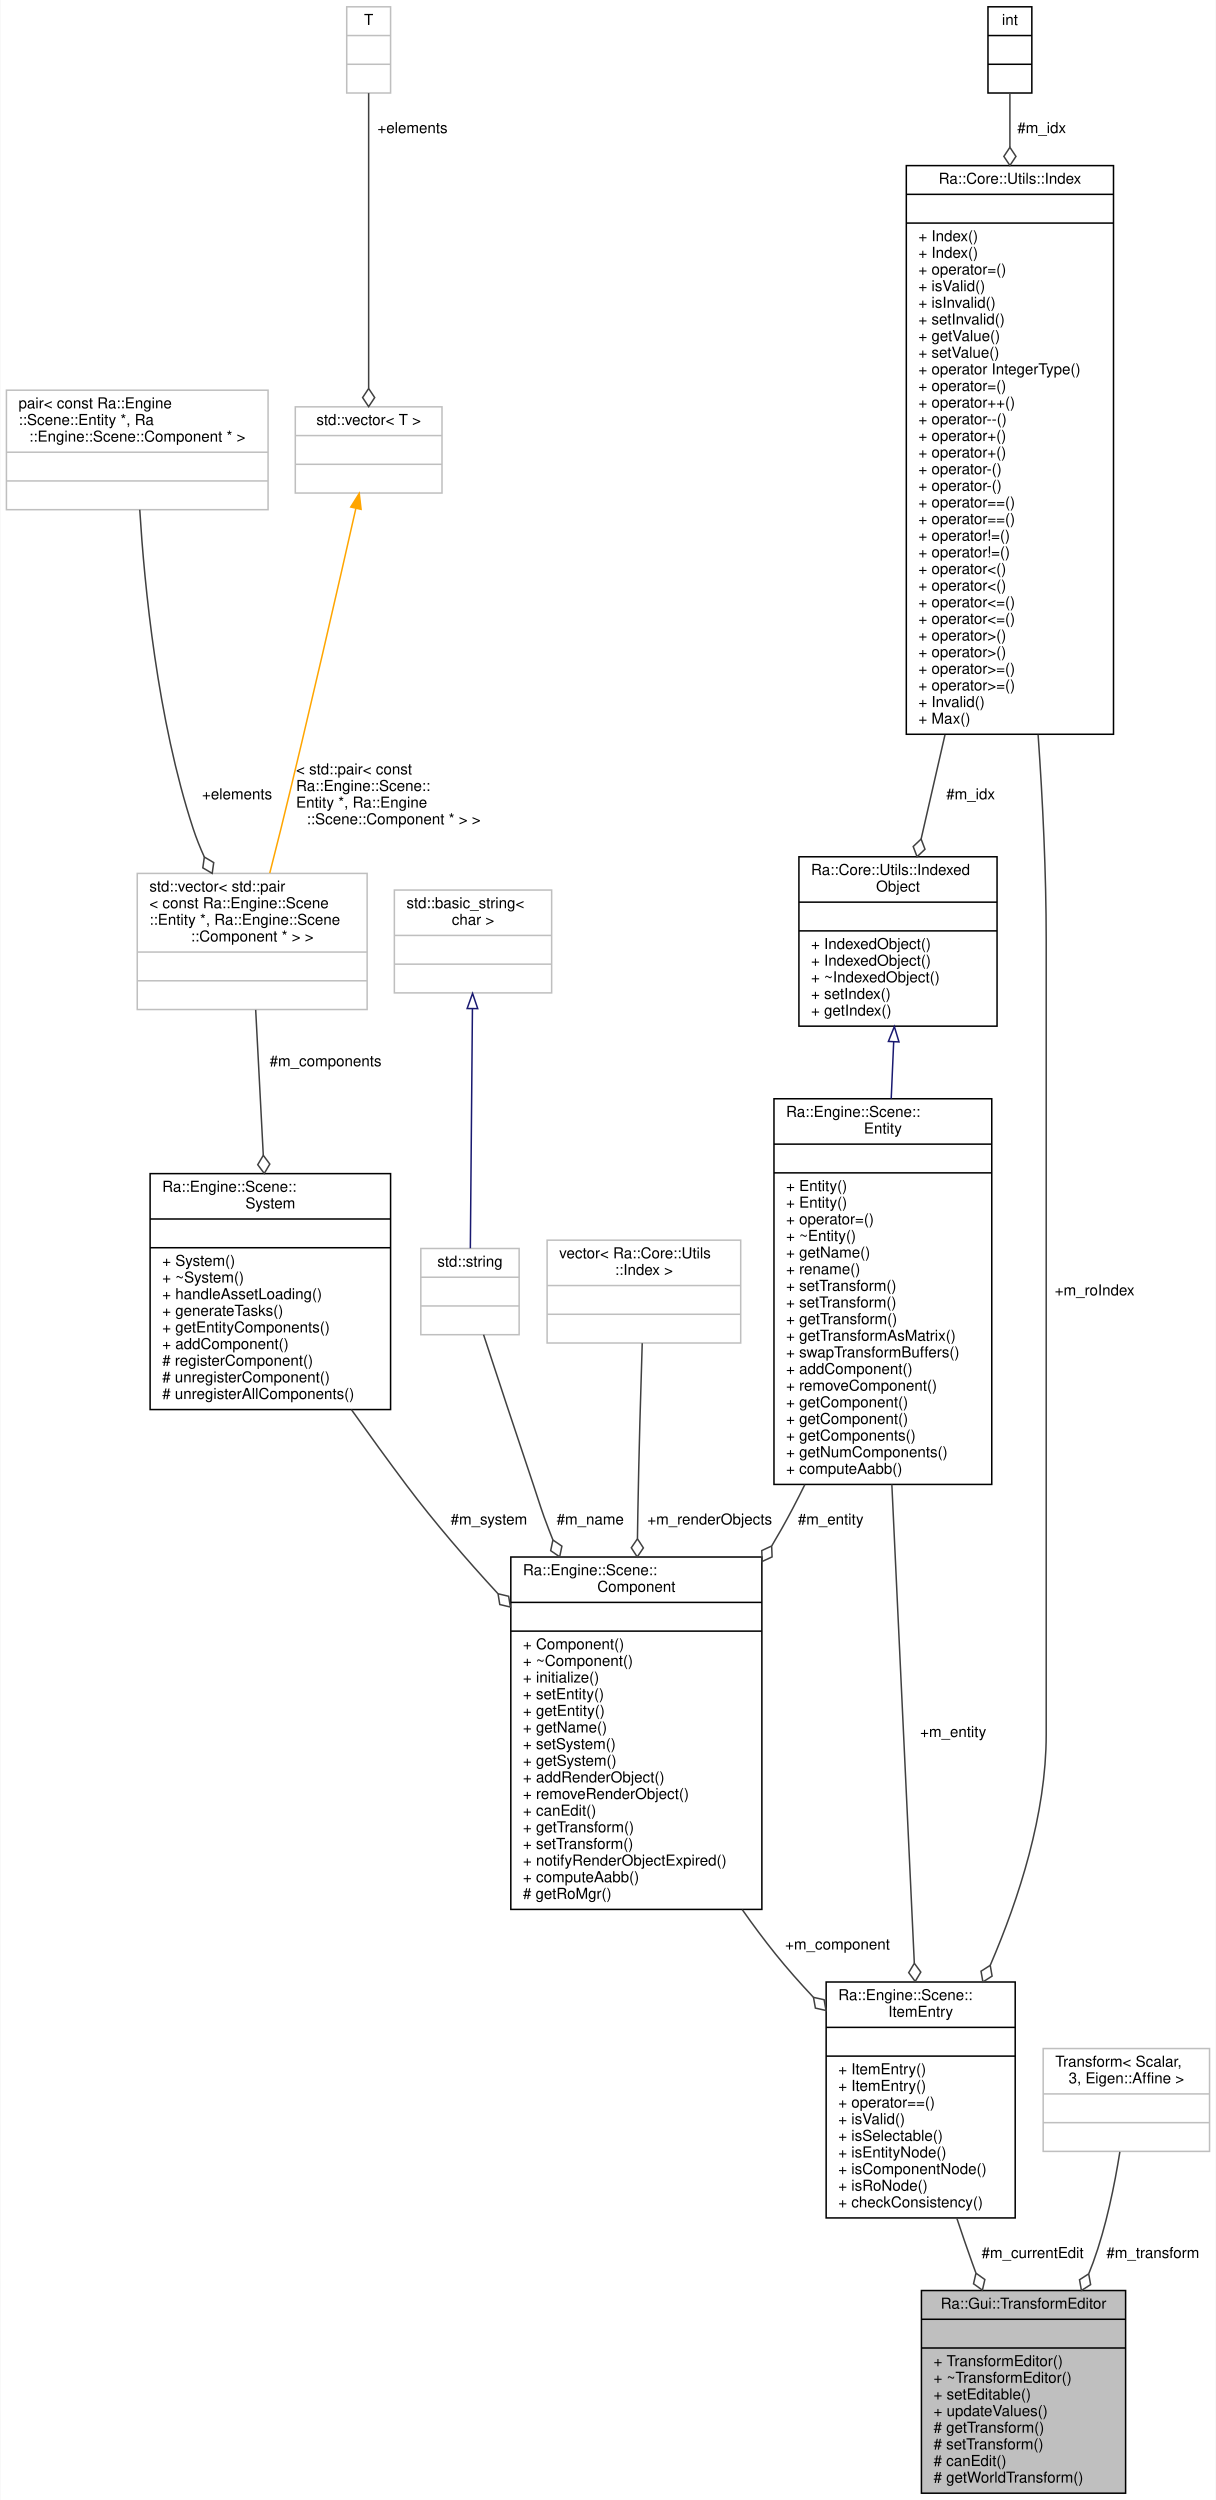
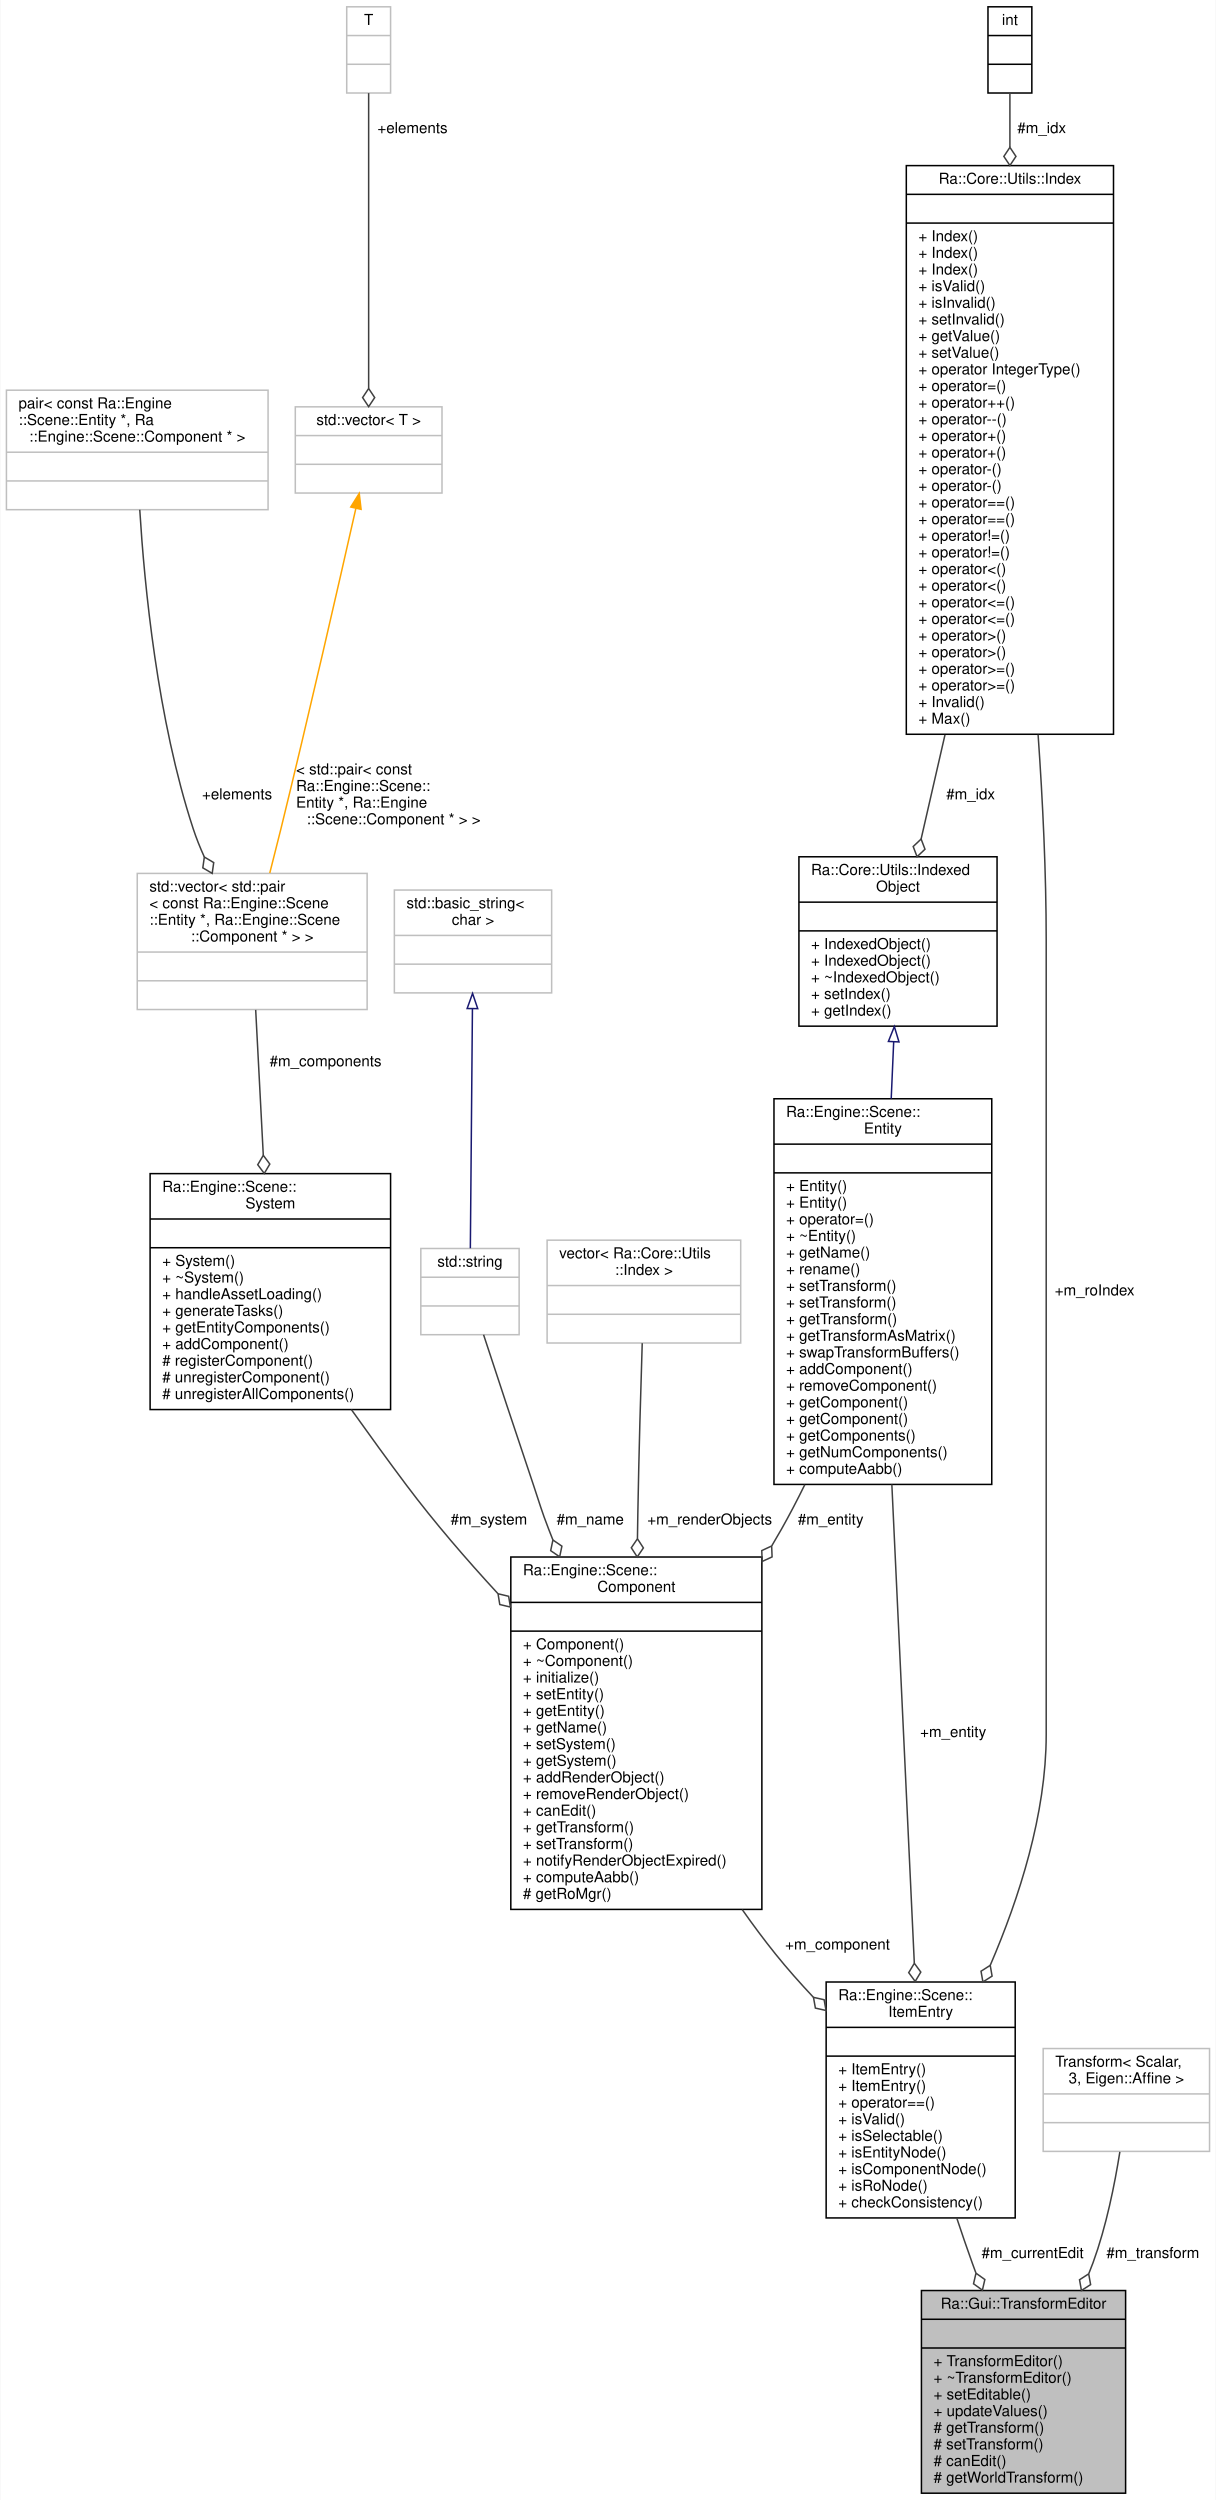
<svg xmlns="http://www.w3.org/2000/svg" xmlns:xlink="http://www.w3.org/1999/xlink" width="804pt" height="1653pt" viewBox="0.00 0.00 803.50 1653.00">
  <g id="graph0" class="graph" transform="scale(1 1) rotate(0) translate(4 1649)">
    <polygon fill="white" stroke="transparent" points="-4,4 -4,-1649 799.5,-1649 799.5,4 -4,4" />
    <g id="node1" class="node">
      <g id="a_node1">
        <a xlink:title=" ">
          <polygon fill="#bfbfbf" stroke="black" points="605,-0.5 605,-134.5 740,-134.5 740,-0.5 605,-0.5" />
          <text text-anchor="middle" x="672.5" y="-122.5" font-family="Helvetica,sans-Serif" font-size="10.00">Ra::Gui::TransformEditor</text>
          <polyline fill="none" stroke="black" points="605,-115.5 740,-115.5 " />
          <text text-anchor="middle" x="672.5" y="-103.5" font-family="Helvetica,sans-Serif" font-size="10.00"> </text>
          <polyline fill="none" stroke="black" points="605,-96.5 740,-96.5 " />
          <text text-anchor="start" x="613" y="-84.5" font-family="Helvetica,sans-Serif" font-size="10.00">+ TransformEditor()</text>
          <text text-anchor="start" x="613" y="-73.5" font-family="Helvetica,sans-Serif" font-size="10.00">+ ~TransformEditor()</text>
          <text text-anchor="start" x="613" y="-62.5" font-family="Helvetica,sans-Serif" font-size="10.00">+ setEditable()</text>
          <text text-anchor="start" x="613" y="-51.5" font-family="Helvetica,sans-Serif" font-size="10.00">+ updateValues()</text>
          <text text-anchor="start" x="613" y="-40.5" font-family="Helvetica,sans-Serif" font-size="10.00"># getTransform()</text>
          <text text-anchor="start" x="613" y="-29.5" font-family="Helvetica,sans-Serif" font-size="10.00"># setTransform()</text>
          <text text-anchor="start" x="613" y="-18.5" font-family="Helvetica,sans-Serif" font-size="10.00"># canEdit()</text>
          <text text-anchor="start" x="613" y="-7.5" font-family="Helvetica,sans-Serif" font-size="10.00"># getWorldTransform()</text>
        </a>
      </g>
    </g>
    <g id="node2" class="node">
      <g id="a_node2">
        <a xlink:href="structRa_1_1Engine_1_1Scene_1_1ItemEntry.html" target="_top" xlink:title=" ">
          <polygon fill="white" stroke="black" points="542,-182.5 542,-338.5 667,-338.5 667,-182.5 542,-182.5" />
          <text text-anchor="start" x="550" y="-326.5" font-family="Helvetica,sans-Serif" font-size="10.00">Ra::Engine::Scene::</text>
          <text text-anchor="middle" x="604.5" y="-315.5" font-family="Helvetica,sans-Serif" font-size="10.00">ItemEntry</text>
          <polyline fill="none" stroke="black" points="542,-308.5 667,-308.5 " />
          <text text-anchor="middle" x="604.5" y="-296.5" font-family="Helvetica,sans-Serif" font-size="10.00"> </text>
          <polyline fill="none" stroke="black" points="542,-289.5 667,-289.5 " />
          <text text-anchor="start" x="550" y="-277.5" font-family="Helvetica,sans-Serif" font-size="10.00">+ ItemEntry()</text>
          <text text-anchor="start" x="550" y="-266.5" font-family="Helvetica,sans-Serif" font-size="10.00">+ ItemEntry()</text>
          <text text-anchor="start" x="550" y="-255.5" font-family="Helvetica,sans-Serif" font-size="10.00">+ operator==()</text>
          <text text-anchor="start" x="550" y="-244.5" font-family="Helvetica,sans-Serif" font-size="10.00">+ isValid()</text>
          <text text-anchor="start" x="550" y="-233.5" font-family="Helvetica,sans-Serif" font-size="10.00">+ isSelectable()</text>
          <text text-anchor="start" x="550" y="-222.5" font-family="Helvetica,sans-Serif" font-size="10.00">+ isEntityNode()</text>
          <text text-anchor="start" x="550" y="-211.5" font-family="Helvetica,sans-Serif" font-size="10.00">+ isComponentNode()</text>
          <text text-anchor="start" x="550" y="-200.5" font-family="Helvetica,sans-Serif" font-size="10.00">+ isRoNode()</text>
          <text text-anchor="start" x="550" y="-189.5" font-family="Helvetica,sans-Serif" font-size="10.00">+ checkConsistency()</text>
        </a>
      </g>
    </g>
    <g id="edge1" class="edge">
      <path fill="none" stroke="#404040" d="M628.34,-182.49C631.65,-172.53 635.08,-162.5 638.5,-153 639.3,-150.77 640.13,-148.51 640.97,-146.23" />
      <polygon fill="none" stroke="#404040" points="641.07,-145.97 639.45,-138.95 645.31,-134.75 646.93,-141.77 641.07,-145.97" />
      <text text-anchor="middle" x="678.5" y="-156" font-family="Helvetica,sans-Serif" font-size="10.00"> #m_currentEdit</text>
    </g>
    <g id="node3" class="node">
      <g id="a_node3">
        <a xlink:href="classRa_1_1Engine_1_1Scene_1_1Component.html" target="_top" xlink:title="A component is an element that can be updated by a system. It is also linked to some other components...">
          <polygon fill="white" stroke="black" points="333.5,-386.5 333.5,-619.5 499.5,-619.5 499.5,-386.5 333.5,-386.5" />
          <text text-anchor="start" x="341.5" y="-607.5" font-family="Helvetica,sans-Serif" font-size="10.00">Ra::Engine::Scene::</text>
          <text text-anchor="middle" x="416.5" y="-596.5" font-family="Helvetica,sans-Serif" font-size="10.00">Component</text>
          <polyline fill="none" stroke="black" points="333.5,-589.5 499.5,-589.5 " />
          <text text-anchor="middle" x="416.5" y="-577.5" font-family="Helvetica,sans-Serif" font-size="10.00"> </text>
          <polyline fill="none" stroke="black" points="333.5,-570.5 499.5,-570.5 " />
          <text text-anchor="start" x="341.5" y="-558.5" font-family="Helvetica,sans-Serif" font-size="10.00">+ Component()</text>
          <text text-anchor="start" x="341.5" y="-547.5" font-family="Helvetica,sans-Serif" font-size="10.00">+ ~Component()</text>
          <text text-anchor="start" x="341.5" y="-536.5" font-family="Helvetica,sans-Serif" font-size="10.00">+ initialize()</text>
          <text text-anchor="start" x="341.5" y="-525.5" font-family="Helvetica,sans-Serif" font-size="10.00">+ setEntity()</text>
          <text text-anchor="start" x="341.5" y="-514.5" font-family="Helvetica,sans-Serif" font-size="10.00">+ getEntity()</text>
          <text text-anchor="start" x="341.5" y="-503.5" font-family="Helvetica,sans-Serif" font-size="10.00">+ getName()</text>
          <text text-anchor="start" x="341.5" y="-492.5" font-family="Helvetica,sans-Serif" font-size="10.00">+ setSystem()</text>
          <text text-anchor="start" x="341.5" y="-481.5" font-family="Helvetica,sans-Serif" font-size="10.00">+ getSystem()</text>
          <text text-anchor="start" x="341.5" y="-470.5" font-family="Helvetica,sans-Serif" font-size="10.00">+ addRenderObject()</text>
          <text text-anchor="start" x="341.5" y="-459.5" font-family="Helvetica,sans-Serif" font-size="10.00">+ removeRenderObject()</text>
          <text text-anchor="start" x="341.5" y="-448.5" font-family="Helvetica,sans-Serif" font-size="10.00">+ canEdit()</text>
          <text text-anchor="start" x="341.5" y="-437.5" font-family="Helvetica,sans-Serif" font-size="10.00">+ getTransform()</text>
          <text text-anchor="start" x="341.5" y="-426.5" font-family="Helvetica,sans-Serif" font-size="10.00">+ setTransform()</text>
          <text text-anchor="start" x="341.5" y="-415.5" font-family="Helvetica,sans-Serif" font-size="10.00">+ notifyRenderObjectExpired()</text>
          <text text-anchor="start" x="341.5" y="-404.5" font-family="Helvetica,sans-Serif" font-size="10.00">+ computeAabb()</text>
          <text text-anchor="start" x="341.5" y="-393.5" font-family="Helvetica,sans-Serif" font-size="10.00"># getRoMgr()</text>
        </a>
      </g>
    </g>
    <g id="edge2" class="edge">
      <path fill="none" stroke="#404040" d="M486.51,-386.37C493.65,-376.23 501.03,-366.3 508.5,-357 516.2,-347.42 524.76,-337.76 533.5,-328.47" />
      <polygon fill="none" stroke="#404040" points="533.62,-328.35 534.88,-321.25 541.92,-319.68 540.66,-326.78 533.62,-328.35" />
      <text text-anchor="middle" x="549.5" y="-360" font-family="Helvetica,sans-Serif" font-size="10.00"> +m_component</text>
    </g>
    <g id="node4" class="node">
      <g id="a_node4">
        <a xlink:href="classRa_1_1Engine_1_1Scene_1_1System.html" target="_top" xlink:title=" ">
          <polygon fill="white" stroke="black" points="95,-717 95,-873 254,-873 254,-717 95,-717" />
          <text text-anchor="start" x="103" y="-861" font-family="Helvetica,sans-Serif" font-size="10.00">Ra::Engine::Scene::</text>
          <text text-anchor="middle" x="174.5" y="-850" font-family="Helvetica,sans-Serif" font-size="10.00">System</text>
          <polyline fill="none" stroke="black" points="95,-843 254,-843 " />
          <text text-anchor="middle" x="174.5" y="-831" font-family="Helvetica,sans-Serif" font-size="10.00"> </text>
          <polyline fill="none" stroke="black" points="95,-824 254,-824 " />
          <text text-anchor="start" x="103" y="-812" font-family="Helvetica,sans-Serif" font-size="10.00">+ System()</text>
          <text text-anchor="start" x="103" y="-801" font-family="Helvetica,sans-Serif" font-size="10.00">+ ~System()</text>
          <text text-anchor="start" x="103" y="-790" font-family="Helvetica,sans-Serif" font-size="10.00">+ handleAssetLoading()</text>
          <text text-anchor="start" x="103" y="-779" font-family="Helvetica,sans-Serif" font-size="10.00">+ generateTasks()</text>
          <text text-anchor="start" x="103" y="-768" font-family="Helvetica,sans-Serif" font-size="10.00">+ getEntityComponents()</text>
          <text text-anchor="start" x="103" y="-757" font-family="Helvetica,sans-Serif" font-size="10.00">+ addComponent()</text>
          <text text-anchor="start" x="103" y="-746" font-family="Helvetica,sans-Serif" font-size="10.00"># registerComponent()</text>
          <text text-anchor="start" x="103" y="-735" font-family="Helvetica,sans-Serif" font-size="10.00"># unregisterComponent()</text>
          <text text-anchor="start" x="103" y="-724" font-family="Helvetica,sans-Serif" font-size="10.00"># unregisterAllComponents()</text>
        </a>
      </g>
    </g>
    <g id="edge3" class="edge">
      <path fill="none" stroke="#404040" d="M228.09,-716.96C239.92,-700.36 252.5,-683 264.5,-667 282.74,-642.68 304.1,-617.93 324.95,-595.31" />
      <polygon fill="none" stroke="#404040" points="325.05,-595.21 326.2,-588.09 333.22,-586.42 332.06,-593.54 325.05,-595.21" />
      <text text-anchor="middle" x="319" y="-641" font-family="Helvetica,sans-Serif" font-size="10.00"> #m_system</text>
    </g>
    <g id="node5" class="node">
      <g id="a_node5">
        <a xlink:title=" ">
          <polygon fill="white" stroke="#bfbfbf" points="86.5,-981.5 86.5,-1071.5 238.5,-1071.5 238.5,-981.5 86.5,-981.5" />
          <text text-anchor="start" x="94.5" y="-1059.5" font-family="Helvetica,sans-Serif" font-size="10.00">std::vector&lt; std::pair</text>
          <text text-anchor="start" x="94.5" y="-1048.5" font-family="Helvetica,sans-Serif" font-size="10.00">&lt; const Ra::Engine::Scene</text>
          <text text-anchor="start" x="94.5" y="-1037.5" font-family="Helvetica,sans-Serif" font-size="10.00">::Entity *, Ra::Engine::Scene</text>
          <text text-anchor="middle" x="162.5" y="-1026.5" font-family="Helvetica,sans-Serif" font-size="10.00">::Component * &gt; &gt;</text>
          <polyline fill="none" stroke="#bfbfbf" points="86.5,-1019.5 238.5,-1019.5 " />
          <text text-anchor="middle" x="162.5" y="-1007.5" font-family="Helvetica,sans-Serif" font-size="10.00"> </text>
          <polyline fill="none" stroke="#bfbfbf" points="86.5,-1000.5 238.5,-1000.5 " />
          <text text-anchor="middle" x="162.5" y="-988.5" font-family="Helvetica,sans-Serif" font-size="10.00"> </text>
        </a>
      </g>
    </g>
    <g id="edge4" class="edge">
      <path fill="none" stroke="#404040" d="M164.81,-981.25C166.24,-953.99 168.12,-918.06 169.84,-885.1" />
      <polygon fill="none" stroke="#404040" points="169.84,-885.1 166.16,-878.9 170.47,-873.12 174.15,-879.32 169.84,-885.1" />
      <text text-anchor="middle" x="211" y="-944" font-family="Helvetica,sans-Serif" font-size="10.00"> #m_components</text>
    </g>
    <g id="node6" class="node">
      <g id="a_node6">
        <a xlink:title=" ">
          <polygon fill="white" stroke="#bfbfbf" points="0,-1312 0,-1391 173,-1391 173,-1312 0,-1312" />
          <text text-anchor="start" x="8" y="-1379" font-family="Helvetica,sans-Serif" font-size="10.00">pair&lt; const Ra::Engine</text>
          <text text-anchor="start" x="8" y="-1368" font-family="Helvetica,sans-Serif" font-size="10.00">::Scene::Entity *, Ra</text>
          <text text-anchor="middle" x="86.5" y="-1357" font-family="Helvetica,sans-Serif" font-size="10.00">::Engine::Scene::Component * &gt;</text>
          <polyline fill="none" stroke="#bfbfbf" points="0,-1350 173,-1350 " />
          <text text-anchor="middle" x="86.5" y="-1338" font-family="Helvetica,sans-Serif" font-size="10.00"> </text>
          <polyline fill="none" stroke="#bfbfbf" points="0,-1331 173,-1331 " />
          <text text-anchor="middle" x="86.5" y="-1319" font-family="Helvetica,sans-Serif" font-size="10.00"> </text>
        </a>
      </g>
    </g>
    <g id="edge5" class="edge">
      <path fill="none" stroke="#404040" d="M88.16,-1311.95C91.22,-1262.12 99.78,-1173.18 123.5,-1101 125.53,-1094.82 128.05,-1088.55 130.83,-1082.4" />
      <polygon fill="none" stroke="#404040" points="130.86,-1082.33 129.85,-1075.19 136.05,-1071.52 137.06,-1078.66 130.86,-1082.33" />
      <text text-anchor="middle" x="152.5" y="-1120.5" font-family="Helvetica,sans-Serif" font-size="10.00"> +elements</text>
    </g>
    <g id="node7" class="node">
      <g id="a_node7">
        <a xlink:title="STL class.">
          <polygon fill="white" stroke="#bfbfbf" points="191,-1323 191,-1380 288,-1380 288,-1323 191,-1323" />
          <text text-anchor="middle" x="239.5" y="-1368" font-family="Helvetica,sans-Serif" font-size="10.00">std::vector&lt; T &gt;</text>
          <polyline fill="none" stroke="#bfbfbf" points="191,-1361 288,-1361 " />
          <text text-anchor="middle" x="239.5" y="-1349" font-family="Helvetica,sans-Serif" font-size="10.00"> </text>
          <polyline fill="none" stroke="#bfbfbf" points="191,-1342 288,-1342 " />
          <text text-anchor="middle" x="239.5" y="-1330" font-family="Helvetica,sans-Serif" font-size="10.00"> </text>
        </a>
      </g>
    </g>
    <g id="edge6" class="edge">
      <path fill="none" stroke="orange" d="M231.07,-1312.94C220.03,-1264.05 199.91,-1176 181.5,-1101 179.18,-1091.53 176.61,-1081.39 174.13,-1071.76" />
      <polygon fill="orange" stroke="orange" points="227.67,-1313.77 233.28,-1322.76 234.5,-1312.23 227.67,-1313.77" />
      <text text-anchor="start" x="191.5" y="-1137" font-family="Helvetica,sans-Serif" font-size="10.00"> &lt; std::pair&lt; const</text>
      <text text-anchor="start" x="191.5" y="-1126" font-family="Helvetica,sans-Serif" font-size="10.00"> Ra::Engine::Scene::</text>
      <text text-anchor="start" x="191.5" y="-1115" font-family="Helvetica,sans-Serif" font-size="10.00">Entity *, Ra::Engine</text>
      <text text-anchor="middle" x="256" y="-1104" font-family="Helvetica,sans-Serif" font-size="10.00">::Scene::Component * &gt; &gt;</text>
    </g>
    <g id="node8" class="node">
      <g id="a_node8">
        <a xlink:title=" ">
          <polygon fill="white" stroke="#bfbfbf" points="225,-1587.5 225,-1644.5 254,-1644.5 254,-1587.5 225,-1587.5" />
          <text text-anchor="middle" x="239.5" y="-1632.5" font-family="Helvetica,sans-Serif" font-size="10.00">T</text>
          <polyline fill="none" stroke="#bfbfbf" points="225,-1625.5 254,-1625.5 " />
          <text text-anchor="middle" x="239.5" y="-1613.5" font-family="Helvetica,sans-Serif" font-size="10.00"> </text>
          <polyline fill="none" stroke="#bfbfbf" points="225,-1606.5 254,-1606.5 " />
          <text text-anchor="middle" x="239.5" y="-1594.5" font-family="Helvetica,sans-Serif" font-size="10.00"> </text>
        </a>
      </g>
    </g>
    <g id="edge7" class="edge">
      <path fill="none" stroke="#404040" d="M239.5,-1587.4C239.5,-1540.73 239.5,-1446.04 239.5,-1392.23" />
      <polygon fill="none" stroke="#404040" points="239.5,-1392.12 235.5,-1386.12 239.5,-1380.12 243.5,-1386.12 239.5,-1392.12" />
      <text text-anchor="middle" x="268.5" y="-1561" font-family="Helvetica,sans-Serif" font-size="10.00"> +elements</text>
    </g>
    <g id="node9" class="node">
      <g id="a_node9">
        <a xlink:title="STL class.">
          <polygon fill="white" stroke="#bfbfbf" points="274,-766.5 274,-823.5 339,-823.5 339,-766.5 274,-766.5" />
          <text text-anchor="middle" x="306.5" y="-811.5" font-family="Helvetica,sans-Serif" font-size="10.00">std::string</text>
          <polyline fill="none" stroke="#bfbfbf" points="274,-804.5 339,-804.5 " />
          <text text-anchor="middle" x="306.5" y="-792.5" font-family="Helvetica,sans-Serif" font-size="10.00"> </text>
          <polyline fill="none" stroke="#bfbfbf" points="274,-785.5 339,-785.5 " />
          <text text-anchor="middle" x="306.5" y="-773.5" font-family="Helvetica,sans-Serif" font-size="10.00"> </text>
        </a>
      </g>
    </g>
    <g id="edge8" class="edge">
      <path fill="none" stroke="#404040" d="M315.49,-766.47C323.93,-740.72 336.94,-701.21 348.5,-667 352.86,-654.08 353.57,-650.71 358.5,-638 359.41,-635.65 360.34,-633.27 361.29,-630.88" />
      <polygon fill="none" stroke="#404040" points="361.34,-630.76 359.86,-623.7 365.8,-619.62 367.28,-626.68 361.34,-630.76" />
      <text text-anchor="middle" x="386" y="-641" font-family="Helvetica,sans-Serif" font-size="10.00"> #m_name</text>
    </g>
    <g id="node10" class="node">
      <g id="a_node10">
        <a xlink:title="STL class.">
          <polygon fill="white" stroke="#bfbfbf" points="256.5,-992.5 256.5,-1060.5 360.5,-1060.5 360.5,-992.5 256.5,-992.5" />
          <text text-anchor="start" x="264.5" y="-1048.5" font-family="Helvetica,sans-Serif" font-size="10.00">std::basic_string&lt;</text>
          <text text-anchor="middle" x="308.5" y="-1037.5" font-family="Helvetica,sans-Serif" font-size="10.00"> char &gt;</text>
          <polyline fill="none" stroke="#bfbfbf" points="256.5,-1030.5 360.5,-1030.5 " />
          <text text-anchor="middle" x="308.5" y="-1018.5" font-family="Helvetica,sans-Serif" font-size="10.00"> </text>
          <polyline fill="none" stroke="#bfbfbf" points="256.5,-1011.5 360.5,-1011.5 " />
          <text text-anchor="middle" x="308.5" y="-999.5" font-family="Helvetica,sans-Serif" font-size="10.00"> </text>
        </a>
      </g>
    </g>
    <g id="edge9" class="edge">
      <path fill="none" stroke="midnightblue" d="M308.12,-982.03C307.72,-935.47 307.08,-862.98 306.74,-823.65" />
      <polygon fill="none" stroke="midnightblue" points="304.62,-982.16 308.21,-992.13 311.62,-982.1 304.62,-982.16" />
    </g>
    <g id="node11" class="node">
      <g id="a_node11">
        <a xlink:href="classRa_1_1Engine_1_1Scene_1_1Entity.html" target="_top" xlink:title="An entity is an scene element. It ties together components with a transform.">
          <polygon fill="white" stroke="black" points="507.5,-667.5 507.5,-922.5 651.5,-922.5 651.5,-667.5 507.5,-667.5" />
          <text text-anchor="start" x="515.5" y="-910.5" font-family="Helvetica,sans-Serif" font-size="10.00">Ra::Engine::Scene::</text>
          <text text-anchor="middle" x="579.5" y="-899.5" font-family="Helvetica,sans-Serif" font-size="10.00">Entity</text>
          <polyline fill="none" stroke="black" points="507.5,-892.5 651.5,-892.5 " />
          <text text-anchor="middle" x="579.5" y="-880.5" font-family="Helvetica,sans-Serif" font-size="10.00"> </text>
          <polyline fill="none" stroke="black" points="507.5,-873.5 651.5,-873.5 " />
          <text text-anchor="start" x="515.5" y="-861.5" font-family="Helvetica,sans-Serif" font-size="10.00">+ Entity()</text>
          <text text-anchor="start" x="515.5" y="-850.5" font-family="Helvetica,sans-Serif" font-size="10.00">+ Entity()</text>
          <text text-anchor="start" x="515.5" y="-839.5" font-family="Helvetica,sans-Serif" font-size="10.00">+ operator=()</text>
          <text text-anchor="start" x="515.5" y="-828.5" font-family="Helvetica,sans-Serif" font-size="10.00">+ ~Entity()</text>
          <text text-anchor="start" x="515.5" y="-817.5" font-family="Helvetica,sans-Serif" font-size="10.00">+ getName()</text>
          <text text-anchor="start" x="515.5" y="-806.5" font-family="Helvetica,sans-Serif" font-size="10.00">+ rename()</text>
          <text text-anchor="start" x="515.5" y="-795.5" font-family="Helvetica,sans-Serif" font-size="10.00">+ setTransform()</text>
          <text text-anchor="start" x="515.5" y="-784.5" font-family="Helvetica,sans-Serif" font-size="10.00">+ setTransform()</text>
          <text text-anchor="start" x="515.5" y="-773.5" font-family="Helvetica,sans-Serif" font-size="10.00">+ getTransform()</text>
          <text text-anchor="start" x="515.5" y="-762.5" font-family="Helvetica,sans-Serif" font-size="10.00">+ getTransformAsMatrix()</text>
          <text text-anchor="start" x="515.5" y="-751.5" font-family="Helvetica,sans-Serif" font-size="10.00">+ swapTransformBuffers()</text>
          <text text-anchor="start" x="515.5" y="-740.5" font-family="Helvetica,sans-Serif" font-size="10.00">+ addComponent()</text>
          <text text-anchor="start" x="515.5" y="-729.5" font-family="Helvetica,sans-Serif" font-size="10.00">+ removeComponent()</text>
          <text text-anchor="start" x="515.5" y="-718.5" font-family="Helvetica,sans-Serif" font-size="10.00">+ getComponent()</text>
          <text text-anchor="start" x="515.5" y="-707.5" font-family="Helvetica,sans-Serif" font-size="10.00">+ getComponent()</text>
          <text text-anchor="start" x="515.5" y="-696.5" font-family="Helvetica,sans-Serif" font-size="10.00">+ getComponents()</text>
          <text text-anchor="start" x="515.5" y="-685.5" font-family="Helvetica,sans-Serif" font-size="10.00">+ getNumComponents()</text>
          <text text-anchor="start" x="515.5" y="-674.5" font-family="Helvetica,sans-Serif" font-size="10.00">+ computeAabb()</text>
        </a>
      </g>
    </g>
    <g id="edge16" class="edge">
      <path fill="none" stroke="#404040" d="M585.44,-667.47C590.01,-570.04 596.22,-437.77 600.29,-351.07" />
      <polygon fill="none" stroke="#404040" points="600.3,-350.87 596.59,-344.69 600.87,-338.88 604.58,-345.06 600.3,-350.87" />
      <text text-anchor="middle" x="626" y="-500.5" font-family="Helvetica,sans-Serif" font-size="10.00"> +m_entity</text>
    </g>
    <g id="edge10" class="edge">
      <path fill="none" stroke="#404040" d="M527.86,-667.28C522.93,-657.24 517.79,-647.37 512.5,-638 510.43,-634.34 508.29,-630.65 506.08,-626.96" />
      <polygon fill="none" stroke="#404040" points="505.97,-626.79 499.43,-623.76 499.7,-616.56 506.25,-619.58 505.97,-626.79" />
      <text text-anchor="middle" x="545" y="-641" font-family="Helvetica,sans-Serif" font-size="10.00"> #m_entity</text>
    </g>
    <g id="node12" class="node">
      <g id="a_node12">
        <a xlink:href="classRa_1_1Core_1_1Utils_1_1IndexedObject.html" target="_top" xlink:title=" ">
          <polygon fill="white" stroke="black" points="524,-970.5 524,-1082.5 655,-1082.5 655,-970.5 524,-970.5" />
          <text text-anchor="start" x="532" y="-1070.5" font-family="Helvetica,sans-Serif" font-size="10.00">Ra::Core::Utils::Indexed</text>
          <text text-anchor="middle" x="589.5" y="-1059.5" font-family="Helvetica,sans-Serif" font-size="10.00">Object</text>
          <polyline fill="none" stroke="black" points="524,-1052.5 655,-1052.5 " />
          <text text-anchor="middle" x="589.5" y="-1040.5" font-family="Helvetica,sans-Serif" font-size="10.00"> </text>
          <polyline fill="none" stroke="black" points="524,-1033.5 655,-1033.5 " />
          <text text-anchor="start" x="532" y="-1021.5" font-family="Helvetica,sans-Serif" font-size="10.00">+ IndexedObject()</text>
          <text text-anchor="start" x="532" y="-1010.5" font-family="Helvetica,sans-Serif" font-size="10.00">+ IndexedObject()</text>
          <text text-anchor="start" x="532" y="-999.5" font-family="Helvetica,sans-Serif" font-size="10.00">+ ~IndexedObject()</text>
          <text text-anchor="start" x="532" y="-988.5" font-family="Helvetica,sans-Serif" font-size="10.00">+ setIndex()</text>
          <text text-anchor="start" x="532" y="-977.5" font-family="Helvetica,sans-Serif" font-size="10.00">+ getIndex()</text>
        </a>
      </g>
    </g>
    <g id="edge11" class="edge">
      <path fill="none" stroke="midnightblue" d="M586.65,-960.06C586.13,-948.22 585.58,-935.5 585.02,-922.58" />
      <polygon fill="none" stroke="midnightblue" points="583.16,-960.4 587.09,-970.24 590.15,-960.09 583.16,-960.4" />
    </g>
    <g id="node13" class="node">
      <g id="a_node13">
        <a xlink:href="classRa_1_1Core_1_1Utils_1_1Index.html" target="_top" xlink:title=" ">
          <polygon fill="white" stroke="black" points="595,-1163.5 595,-1539.5 732,-1539.5 732,-1163.5 595,-1163.5" />
          <text text-anchor="middle" x="663.5" y="-1527.5" font-family="Helvetica,sans-Serif" font-size="10.00">Ra::Core::Utils::Index</text>
          <polyline fill="none" stroke="black" points="595,-1520.5 732,-1520.5 " />
          <text text-anchor="middle" x="663.5" y="-1508.5" font-family="Helvetica,sans-Serif" font-size="10.00"> </text>
          <polyline fill="none" stroke="black" points="595,-1501.5 732,-1501.5 " />
          <text text-anchor="start" x="603" y="-1489.5" font-family="Helvetica,sans-Serif" font-size="10.00">+ Index()</text>
          <text text-anchor="start" x="603" y="-1478.5" font-family="Helvetica,sans-Serif" font-size="10.00">+ Index()</text>
-           <text text-anchor="start" x="603" y="-1467.5" font-family="Helvetica,sans-Serif" font-size="10.00">+ operator=()</text>
+           <text text-anchor="start" x="603" y="-1467.5" font-family="Helvetica,sans-Serif" font-size="10.00">+ Index()</text>
          <text text-anchor="start" x="603" y="-1456.5" font-family="Helvetica,sans-Serif" font-size="10.00">+ isValid()</text>
          <text text-anchor="start" x="603" y="-1445.5" font-family="Helvetica,sans-Serif" font-size="10.00">+ isInvalid()</text>
          <text text-anchor="start" x="603" y="-1434.5" font-family="Helvetica,sans-Serif" font-size="10.00">+ setInvalid()</text>
          <text text-anchor="start" x="603" y="-1423.5" font-family="Helvetica,sans-Serif" font-size="10.00">+ getValue()</text>
          <text text-anchor="start" x="603" y="-1412.5" font-family="Helvetica,sans-Serif" font-size="10.00">+ setValue()</text>
          <text text-anchor="start" x="603" y="-1401.5" font-family="Helvetica,sans-Serif" font-size="10.00">+ operator IntegerType()</text>
          <text text-anchor="start" x="603" y="-1390.5" font-family="Helvetica,sans-Serif" font-size="10.00">+ operator=()</text>
          <text text-anchor="start" x="603" y="-1379.5" font-family="Helvetica,sans-Serif" font-size="10.00">+ operator++()</text>
          <text text-anchor="start" x="603" y="-1368.5" font-family="Helvetica,sans-Serif" font-size="10.00">+ operator--()</text>
          <text text-anchor="start" x="603" y="-1357.5" font-family="Helvetica,sans-Serif" font-size="10.00">+ operator+()</text>
          <text text-anchor="start" x="603" y="-1346.5" font-family="Helvetica,sans-Serif" font-size="10.00">+ operator+()</text>
          <text text-anchor="start" x="603" y="-1335.5" font-family="Helvetica,sans-Serif" font-size="10.00">+ operator-()</text>
          <text text-anchor="start" x="603" y="-1324.5" font-family="Helvetica,sans-Serif" font-size="10.00">+ operator-()</text>
          <text text-anchor="start" x="603" y="-1313.5" font-family="Helvetica,sans-Serif" font-size="10.00">+ operator==()</text>
          <text text-anchor="start" x="603" y="-1302.5" font-family="Helvetica,sans-Serif" font-size="10.00">+ operator==()</text>
          <text text-anchor="start" x="603" y="-1291.5" font-family="Helvetica,sans-Serif" font-size="10.00">+ operator!=()</text>
          <text text-anchor="start" x="603" y="-1280.5" font-family="Helvetica,sans-Serif" font-size="10.00">+ operator!=()</text>
          <text text-anchor="start" x="603" y="-1269.5" font-family="Helvetica,sans-Serif" font-size="10.00">+ operator&lt;()</text>
          <text text-anchor="start" x="603" y="-1258.5" font-family="Helvetica,sans-Serif" font-size="10.00">+ operator&lt;()</text>
          <text text-anchor="start" x="603" y="-1247.5" font-family="Helvetica,sans-Serif" font-size="10.00">+ operator&lt;=()</text>
          <text text-anchor="start" x="603" y="-1236.5" font-family="Helvetica,sans-Serif" font-size="10.00">+ operator&lt;=()</text>
          <text text-anchor="start" x="603" y="-1225.5" font-family="Helvetica,sans-Serif" font-size="10.00">+ operator&gt;()</text>
          <text text-anchor="start" x="603" y="-1214.5" font-family="Helvetica,sans-Serif" font-size="10.00">+ operator&gt;()</text>
          <text text-anchor="start" x="603" y="-1203.5" font-family="Helvetica,sans-Serif" font-size="10.00">+ operator&gt;=()</text>
          <text text-anchor="start" x="603" y="-1192.5" font-family="Helvetica,sans-Serif" font-size="10.00">+ operator&gt;=()</text>
          <text text-anchor="start" x="603" y="-1181.5" font-family="Helvetica,sans-Serif" font-size="10.00">+ Invalid()</text>
          <text text-anchor="start" x="603" y="-1170.5" font-family="Helvetica,sans-Serif" font-size="10.00">+ Max()</text>
        </a>
      </g>
    </g>
    <g id="edge15" class="edge">
      <path fill="none" stroke="#404040" d="M682.14,-1163.22C685.26,-1118.78 687.5,-1071.5 687.5,-1027.5 687.5,-1027.5 687.5,-1027.5 687.5,-502 687.5,-449.57 669.66,-394.06 650.52,-349.6" />
      <polygon fill="none" stroke="#404040" points="650.48,-349.52 644.4,-345.64 645.64,-338.54 651.72,-342.41 650.48,-349.52" />
      <text text-anchor="middle" x="719.5" y="-792.5" font-family="Helvetica,sans-Serif" font-size="10.00"> +m_roIndex</text>
    </g>
    <g id="edge12" class="edge">
      <path fill="none" stroke="#404040" d="M620.56,-1163.08C614.94,-1138.53 609.5,-1114.81 604.79,-1094.26" />
      <polygon fill="none" stroke="#404040" points="604.79,-1094.23 599.55,-1089.28 602.11,-1082.54 607.35,-1087.49 604.79,-1094.23" />
      <text text-anchor="middle" x="637.5" y="-1120.5" font-family="Helvetica,sans-Serif" font-size="10.00"> #m_idx</text>
    </g>
    <g id="node14" class="node">
      <g id="a_node14">
        <a xlink:href="classint.html" target="_top" xlink:title=" ">
          <polygon fill="white" stroke="black" points="649,-1587.5 649,-1644.5 678,-1644.5 678,-1587.5 649,-1587.5" />
          <text text-anchor="middle" x="663.5" y="-1632.5" font-family="Helvetica,sans-Serif" font-size="10.00">int</text>
          <polyline fill="none" stroke="black" points="649,-1625.5 678,-1625.5 " />
          <text text-anchor="middle" x="663.5" y="-1613.5" font-family="Helvetica,sans-Serif" font-size="10.00"> </text>
          <polyline fill="none" stroke="black" points="649,-1606.5 678,-1606.5 " />
          <text text-anchor="middle" x="663.5" y="-1594.5" font-family="Helvetica,sans-Serif" font-size="10.00"> </text>
        </a>
      </g>
    </g>
    <g id="edge13" class="edge">
      <path fill="none" stroke="#404040" d="M663.5,-1587.4C663.5,-1577.43 663.5,-1565.26 663.5,-1551.76" />
      <polygon fill="none" stroke="#404040" points="663.5,-1551.58 659.5,-1545.58 663.5,-1539.58 667.5,-1545.58 663.5,-1551.58" />
      <text text-anchor="middle" x="684.5" y="-1561" font-family="Helvetica,sans-Serif" font-size="10.00"> #m_idx</text>
    </g>
    <g id="node15" class="node">
      <g id="a_node15">
        <a xlink:title=" ">
          <polygon fill="white" stroke="#bfbfbf" points="357.5,-761 357.5,-829 485.5,-829 485.5,-761 357.5,-761" />
          <text text-anchor="start" x="365.5" y="-817" font-family="Helvetica,sans-Serif" font-size="10.00">vector&lt; Ra::Core::Utils</text>
          <text text-anchor="middle" x="421.5" y="-806" font-family="Helvetica,sans-Serif" font-size="10.00">::Index &gt;</text>
          <polyline fill="none" stroke="#bfbfbf" points="357.5,-799 485.5,-799 " />
          <text text-anchor="middle" x="421.5" y="-787" font-family="Helvetica,sans-Serif" font-size="10.00"> </text>
          <polyline fill="none" stroke="#bfbfbf" points="357.5,-780 485.5,-780 " />
          <text text-anchor="middle" x="421.5" y="-768" font-family="Helvetica,sans-Serif" font-size="10.00"> </text>
        </a>
      </g>
    </g>
    <g id="edge14" class="edge">
      <path fill="none" stroke="#404040" d="M420.39,-760.89C419.45,-731.5 418.16,-687.4 417.5,-649 417.4,-643.32 417.31,-637.52 417.23,-631.65" />
      <polygon fill="none" stroke="#404040" points="417.23,-631.55 413.16,-625.61 417.08,-619.56 421.16,-625.51 417.23,-631.55" />
      <text text-anchor="middle" x="465" y="-641" font-family="Helvetica,sans-Serif" font-size="10.00"> +m_renderObjects</text>
    </g>
    <g id="node16" class="node">
      <g id="a_node16">
        <a xlink:title=" ">
          <polygon fill="white" stroke="#bfbfbf" points="685.5,-226.5 685.5,-294.5 795.5,-294.5 795.5,-226.5 685.5,-226.5" />
          <text text-anchor="start" x="693.5" y="-282.5" font-family="Helvetica,sans-Serif" font-size="10.00">Transform&lt; Scalar,</text>
          <text text-anchor="middle" x="740.5" y="-271.5" font-family="Helvetica,sans-Serif" font-size="10.00"> 3, Eigen::Affine &gt;</text>
          <polyline fill="none" stroke="#bfbfbf" points="685.5,-264.5 795.5,-264.5 " />
          <text text-anchor="middle" x="740.5" y="-252.5" font-family="Helvetica,sans-Serif" font-size="10.00"> </text>
          <polyline fill="none" stroke="#bfbfbf" points="685.5,-245.5 795.5,-245.5 " />
          <text text-anchor="middle" x="740.5" y="-233.5" font-family="Helvetica,sans-Serif" font-size="10.00"> </text>
        </a>
      </g>
    </g>
    <g id="edge17" class="edge">
      <path fill="none" stroke="#404040" d="M736.2,-226.18C732.82,-204.82 727.2,-176.76 718.5,-153 717.62,-150.61 716.69,-148.21 715.71,-145.8" />
      <polygon fill="none" stroke="#404040" points="715.59,-145.53 709.53,-141.63 710.79,-134.53 716.86,-138.43 715.59,-145.53" />
      <text text-anchor="middle" x="758" y="-156" font-family="Helvetica,sans-Serif" font-size="10.00"> #m_transform</text>
    </g>
  </g>
</svg>
